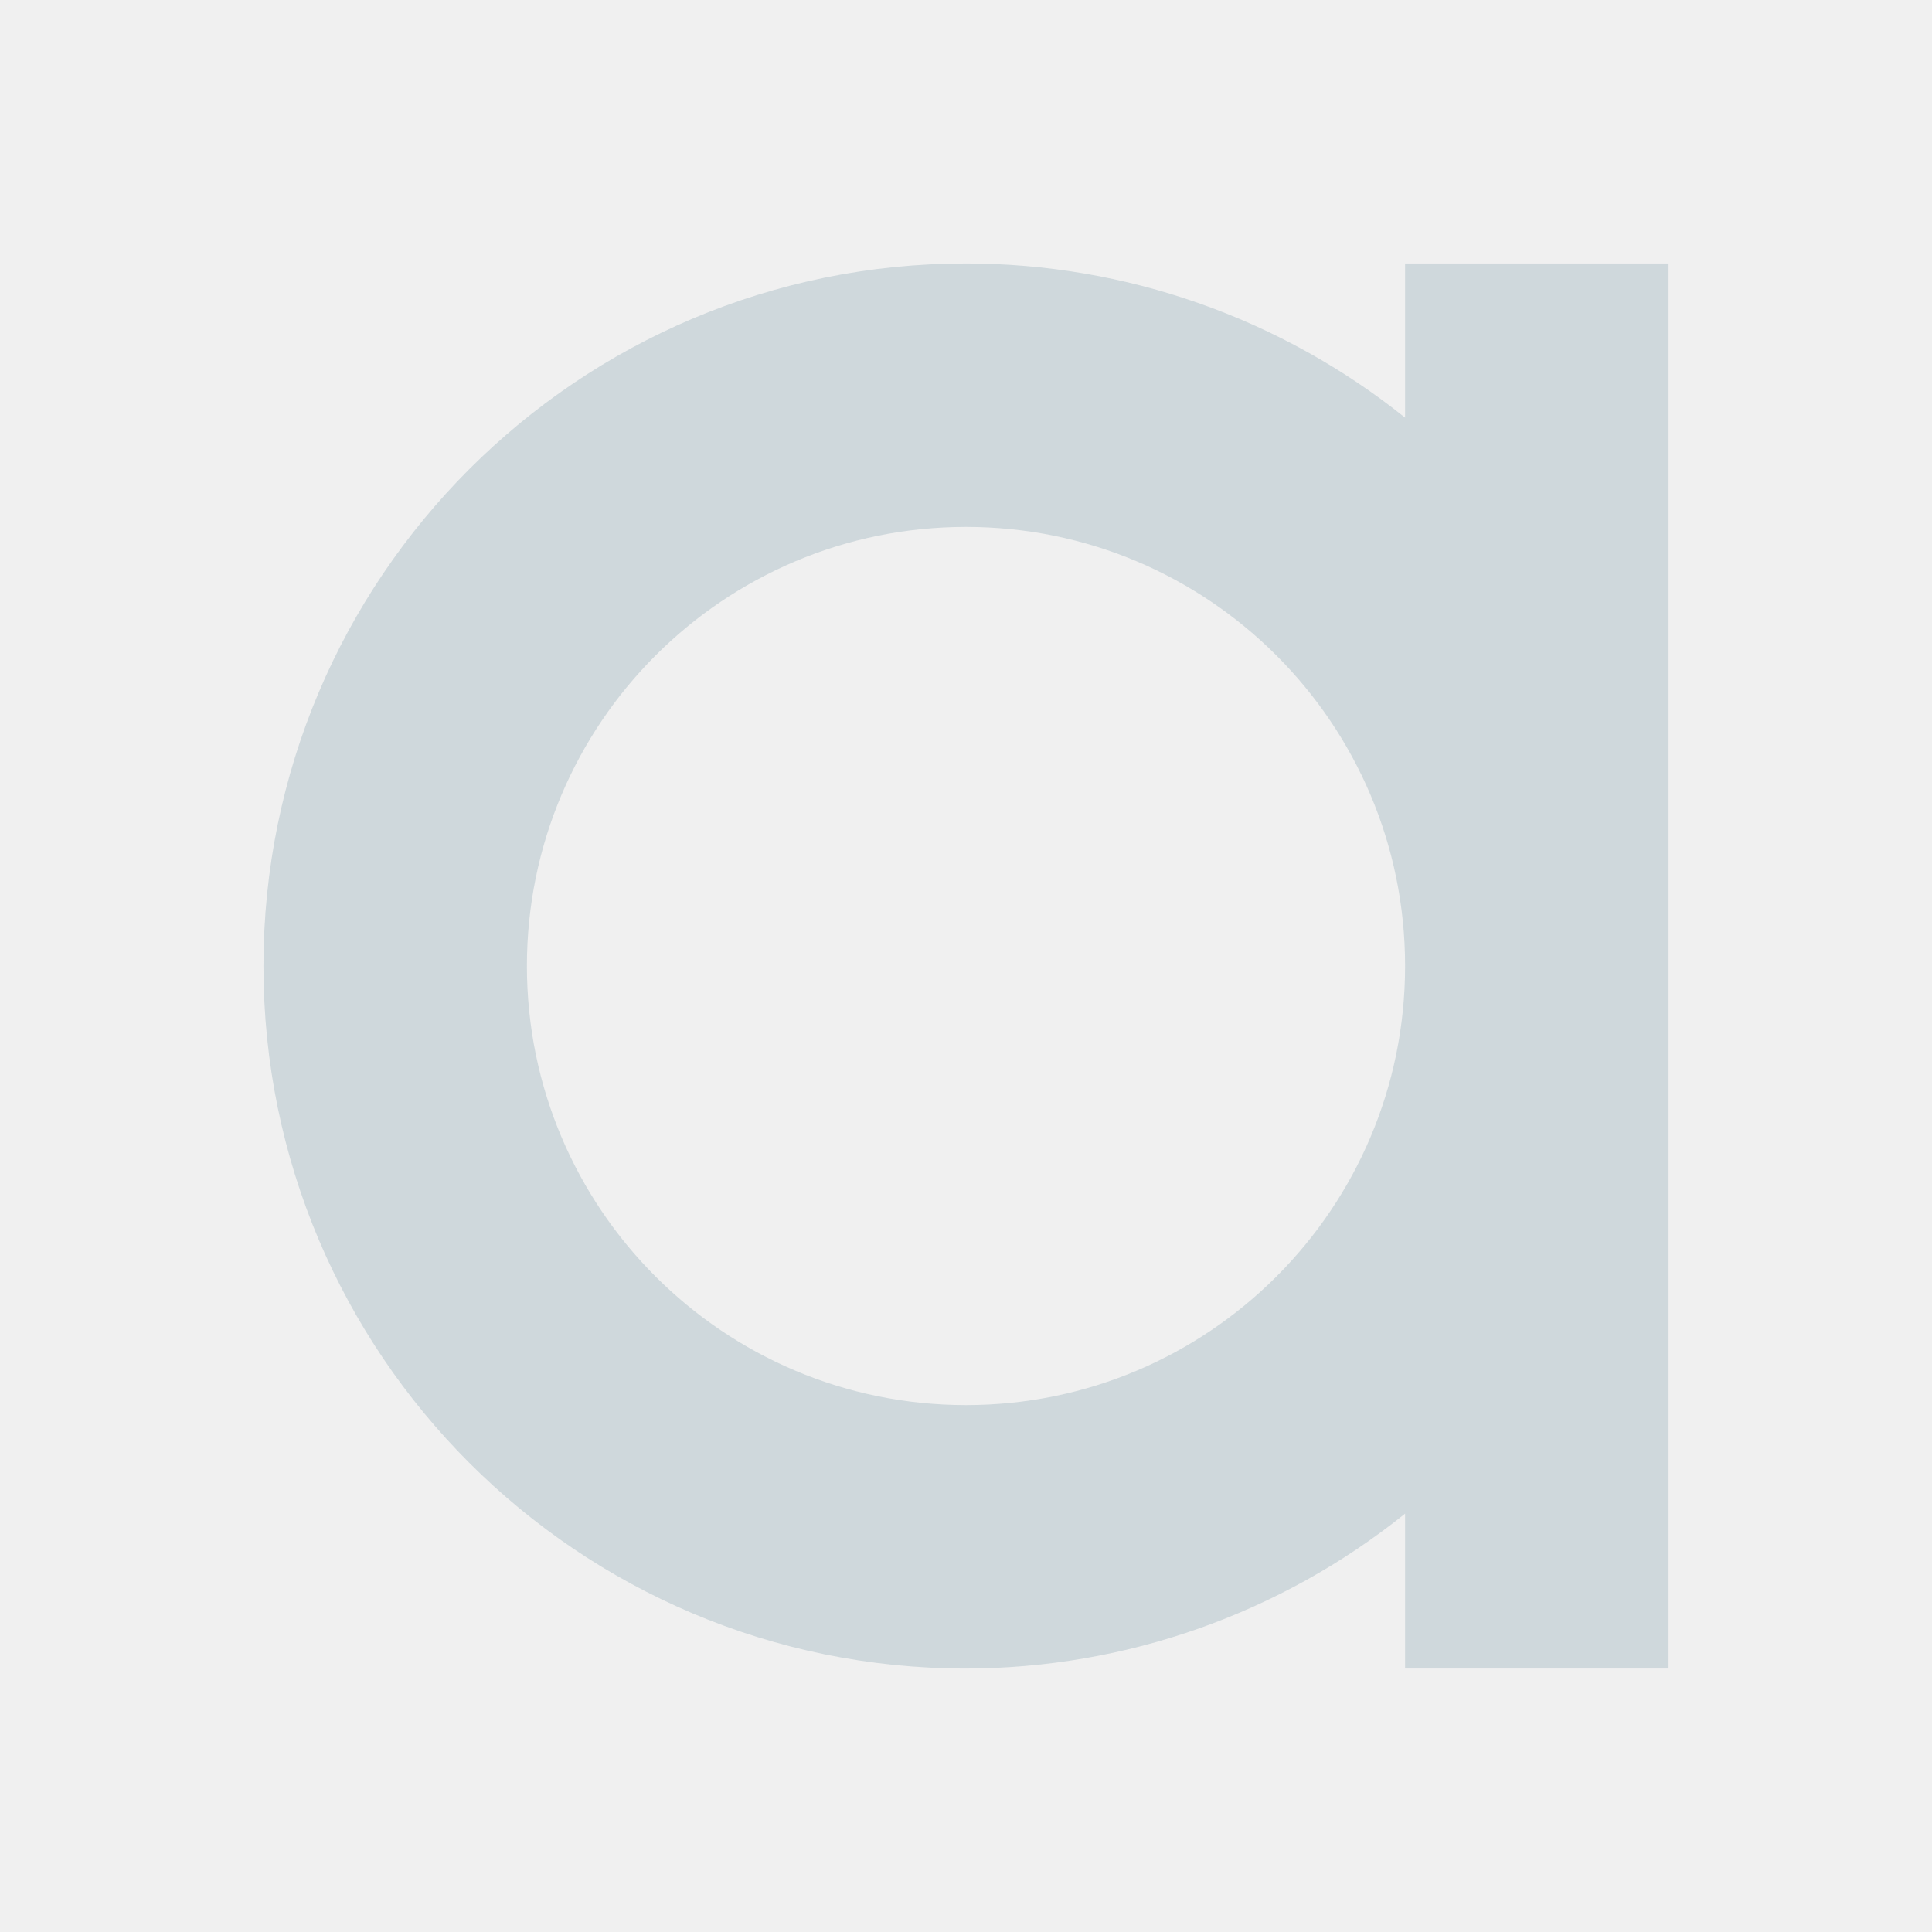
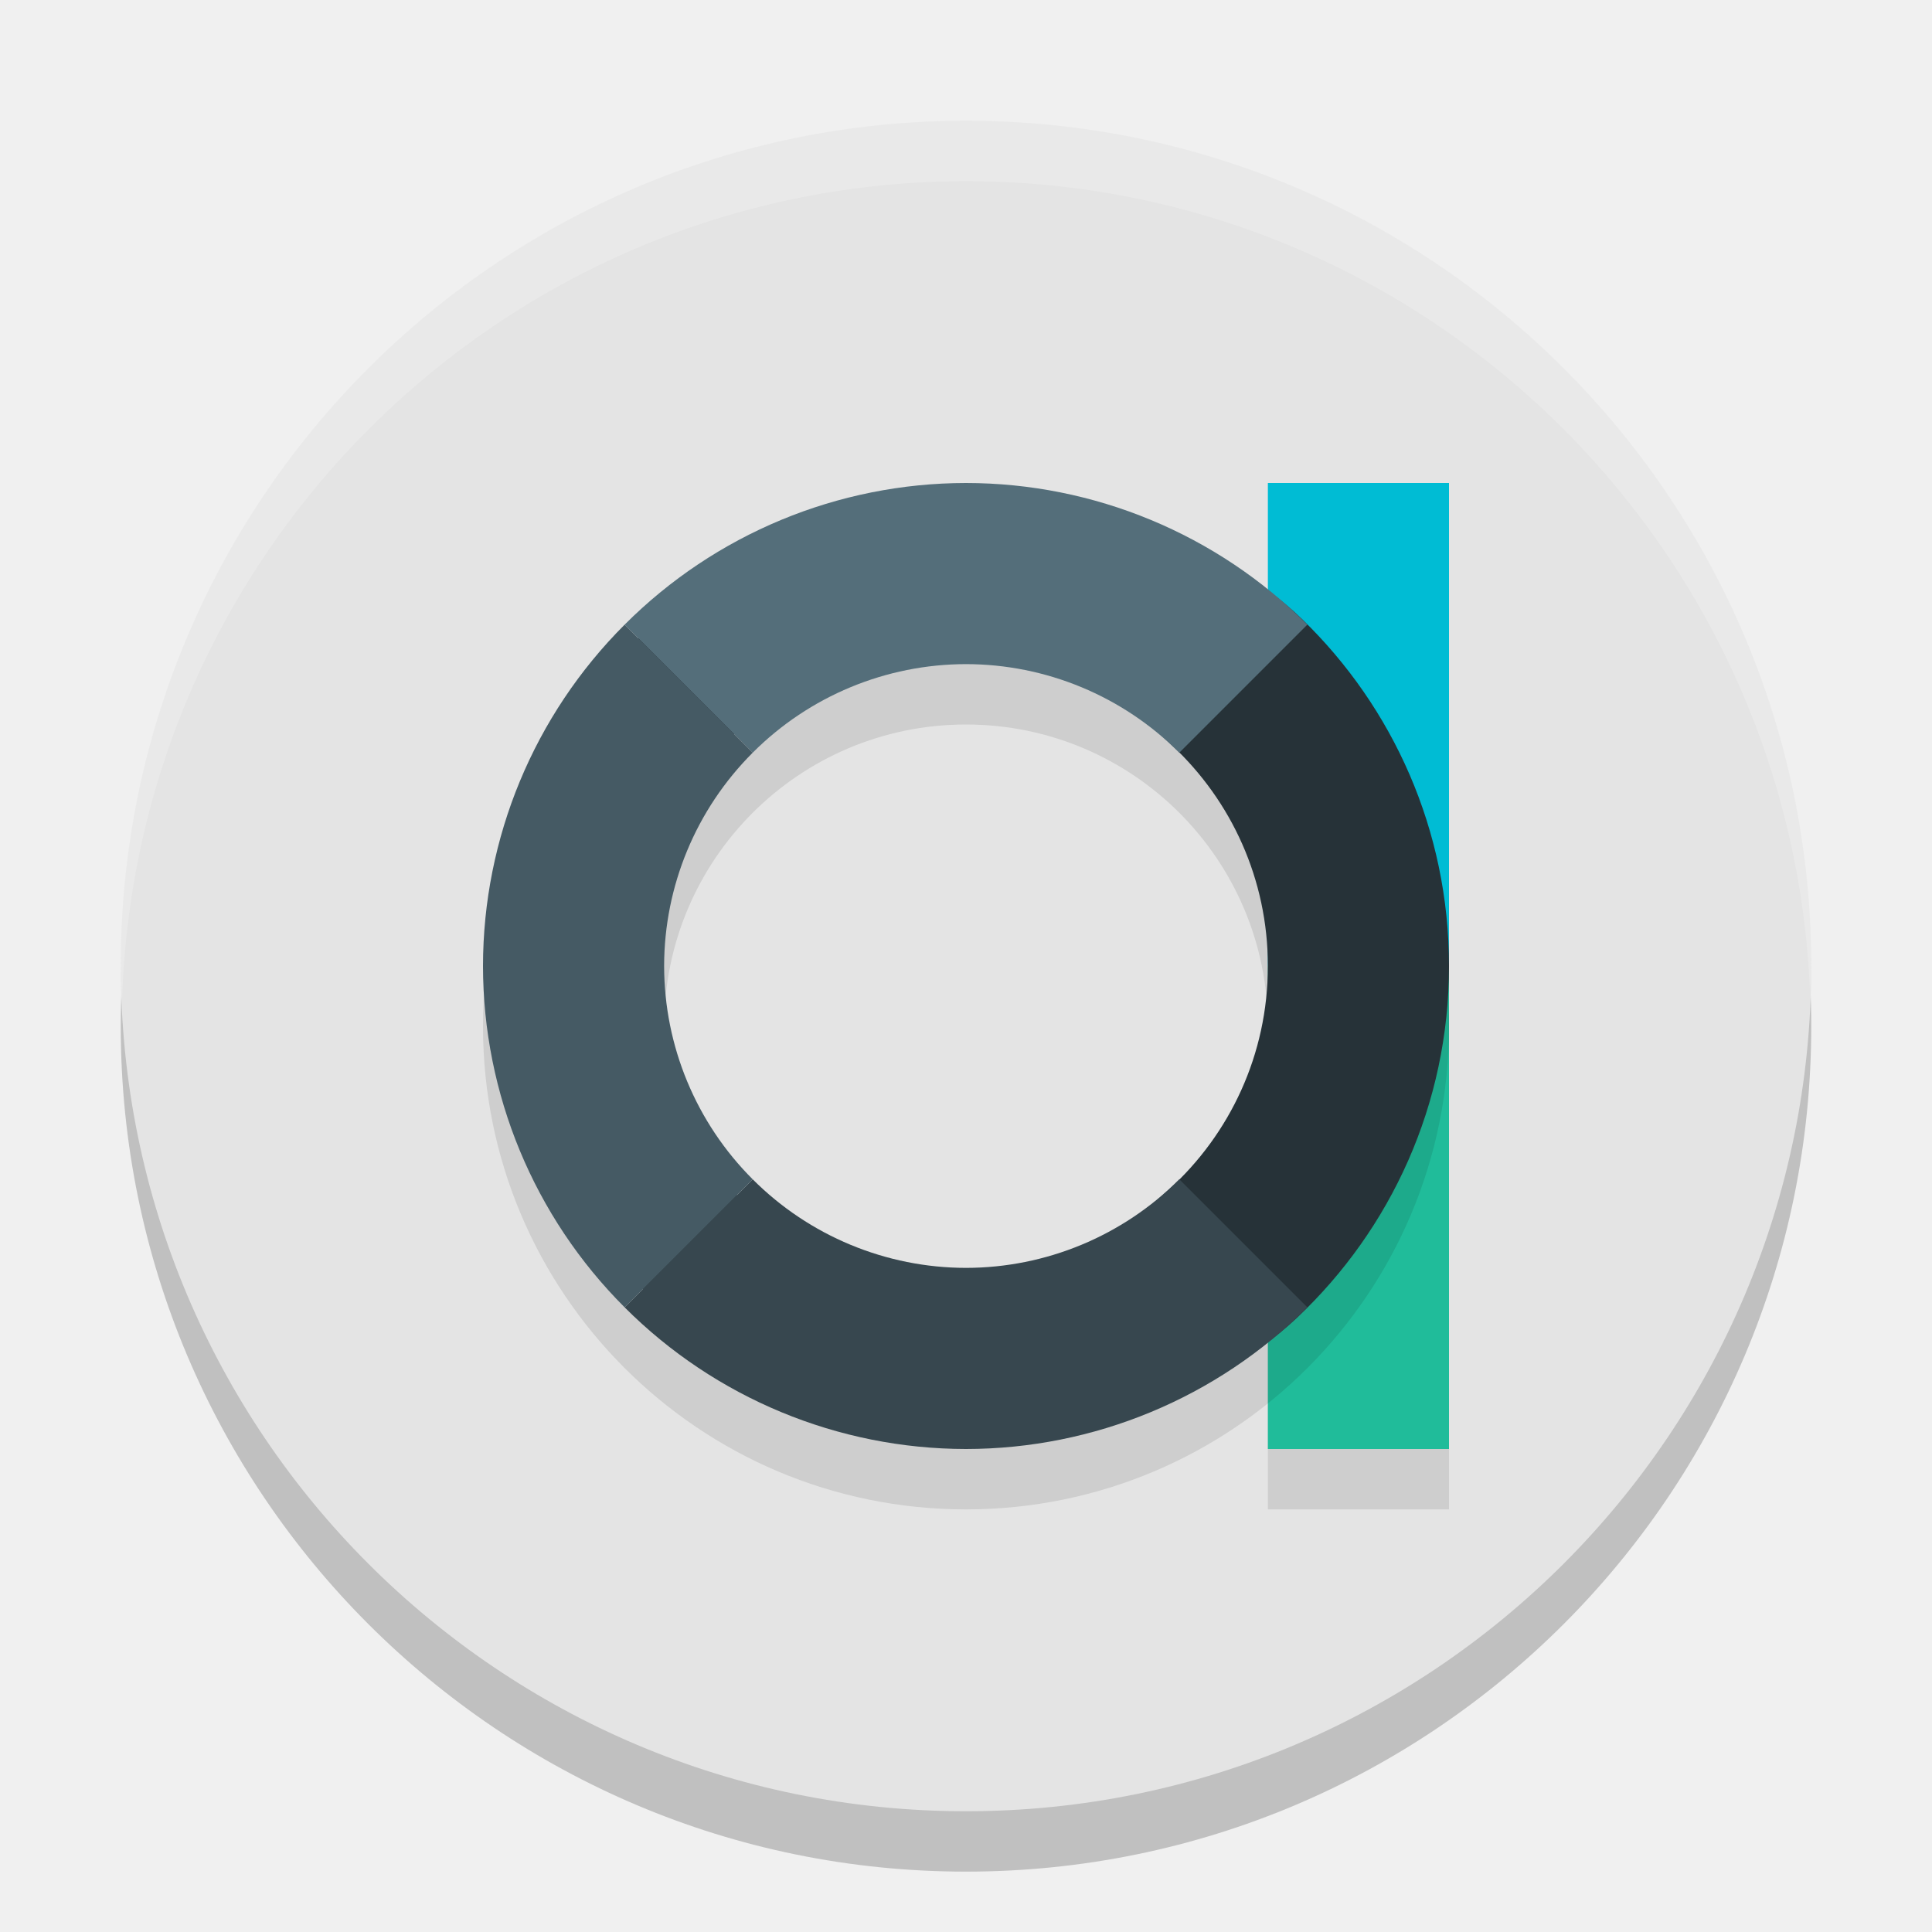
- <svg xmlns="http://www.w3.org/2000/svg" id="svg2" width="22" height="22" version="1.1">
-   <g id="22-22-start-here-kde">
-     <rect id="rect4161" width="22" height="22" x="0" y="0" style="opacity:0.001;fill:#000000;fill-opacity:1;stroke:none;stroke-width:4;stroke-linecap:round;stroke-linejoin:miter;stroke-miterlimit:4;stroke-dasharray:none;stroke-dashoffset:0;stroke-opacity:1" />
-     <path id="path4157" d="M 11 3 A 8 8 0 0 0 3 11 A 8 8 0 0 0 11 19 A 8 8 0 0 0 16 17.236 L 16 19 L 19 19 L 19 11 L 19 3 L 16 3 L 16 4.756 A 8 8 0 0 0 11 3 z M 11 6 A 5 5 0 0 1 16 11 A 5 5 0 0 1 11 16 A 5 5 0 0 1 6 11 A 5 5 0 0 1 11 6 z" style="opacity:1;fill:#cfd8dc;fill-opacity:1;stroke:none;stroke-width:4;stroke-linecap:round;stroke-linejoin:miter;stroke-miterlimit:4;stroke-dasharray:none;stroke-dashoffset:0;stroke-opacity:1" />
+ <svg xmlns="http://www.w3.org/2000/svg" width="32" height="32" version="1.1">
+   <g id="start-here-kde">
+     <rect width="32" height="32" x="0" y="0" style="opacity:0.001" />
+     <g>
+       <circle cx="16" cy="17" r="14" style="opacity:0.2" />
+       <circle style="fill:#e4e4e4" cx="16" cy="16" r="14" />
+       <rect style="opacity:0.1" width="3" height="8" x="21" y="17" />
+       <rect style="fill:#00bcd4" width="3" height="8" x="21" y="8" />
+       <rect width="3" height="8" x="21" y="16" style="fill:#20bc9a" />
+       <path d="m 16,9 a 8,8 0 0 0 -8,8 8,8 0 0 0 8,8 8,8 0 0 0 8,-8 8,8 0 0 0 -8,-8 z m 0,3 a 5,5 0 0 1 5,5 5,5 0 0 1 -5,5 5,5 0 0 1 -5,-5 5,5 0 0 1 5,-5 z" style="opacity:0.1" />
+       <path style="fill:#263238" d="m 16,8.578 c -4.418,0 -7.538,2.888 -7.538,7.307 0,4.418 3.235,7.596 7.653,7.596 2.124,0 3.939,-0.308 5.371,-1.658 C 23.034,20.363 24,18.294 24,16 24,13.747 23.069,11.712 21.57,10.258 20.13,8.86 18.165,8.578 16,8.578 Z m -0.058,1.787 c 1.322,0 2.582,1.148 3.476,1.986 C 20.392,13.263 21,14.56 21,16 c 0,1.467 -0.631,2.786 -1.637,3.7 -0.888,0.808 -2.068,1.704 -3.363,1.704 -2.761,0 -5.578,-2.585 -5.578,-5.347 0,-2.761 2.759,-5.693 5.52,-5.693 z" />
+       <path style="fill:#546e7a" d="M 16 8 A 8 8 0 0 0 10.346 10.346 L 12.467 12.467 A 5 5 0 0 1 16 11 A 5 5 0 0 1 19.533 12.467 L 21.654 10.346 A 8 8 0 0 0 16 8 z" />
+       <path style="fill:#37474f" d="M 12.467 19.533 L 10.346 21.654 A 8 8 0 0 0 16 24 A 8 8 0 0 0 21.654 21.654 L 19.533 19.533 A 5 5 0 0 1 16 21 A 5 5 0 0 1 12.467 19.533 z" />
+       <path style="fill:#455a64" d="M 10.346 10.346 A 8 8 0 0 0 8 16 A 8 8 0 0 0 10.346 21.654 L 12.467 19.533 A 5 5 0 0 1 11 16 A 5 5 0 0 1 12.467 12.467 L 10.346 10.346 z" />
+       <path style="opacity:0.2;fill:#ffffff" d="M 16 2 A 14 14 0 0 0 2 16 A 14 14 0 0 0 2.021 16.586 A 14 14 0 0 1 16 3 A 14 14 0 0 1 29.979 16.414 A 14 14 0 0 0 30 16 A 14 14 0 0 0 16 2 z" />
+     </g>
  </g>
-   <g id="start-here-kde">
-     <rect id="rect4177" width="32" height="32" x="22" y="-10" style="opacity:0.001;fill:#000000;fill-opacity:1;stroke:none;stroke-width:4;stroke-linecap:round;stroke-linejoin:miter;stroke-miterlimit:4;stroke-dasharray:none;stroke-dashoffset:0;stroke-opacity:1" />
-     <path id="path4183" d="M 38 -6 A 12 12 0 0 0 26 6 A 12 12 0 0 0 38 18 A 12 12 0 0 0 45 15.734 L 45 18 L 50 18 L 50 6 L 50 -6 L 45 -6 L 45 -3.729 A 12 12 0 0 0 38 -6 z M 38 -1 A 7 7 0 0 1 45 6 A 7 7 0 0 1 38 13 A 7 7 0 0 1 31 6 A 7 7 0 0 1 38 -1 z" style="opacity:1;fill:#cfd8dc;fill-opacity:1;stroke:none;stroke-width:4;stroke-linecap:round;stroke-linejoin:miter;stroke-miterlimit:4;stroke-dasharray:none;stroke-dashoffset:0;stroke-opacity:1" />
+   <g id="22-22-start-here-kde" transform="translate(32,10)">
+     <rect width="22" height="22" x="0" y="0" style="opacity:0.001" />
+     <path d="m 11,3 a 8,8 0 0 0 -8,8 8,8 0 0 0 8,8 8,8 0 0 0 5,-1.764 V 19 h 3 V 11 3 H 16 V 4.756 A 8,8 0 0 0 11,3 Z m 0,3 a 5,5 0 0 1 5,5 5,5 0 0 1 -5,5 5,5 0 0 1 -5,-5 5,5 0 0 1 5,-5 z" style="fill:#cfd8dc" />
  </g>
</svg>
